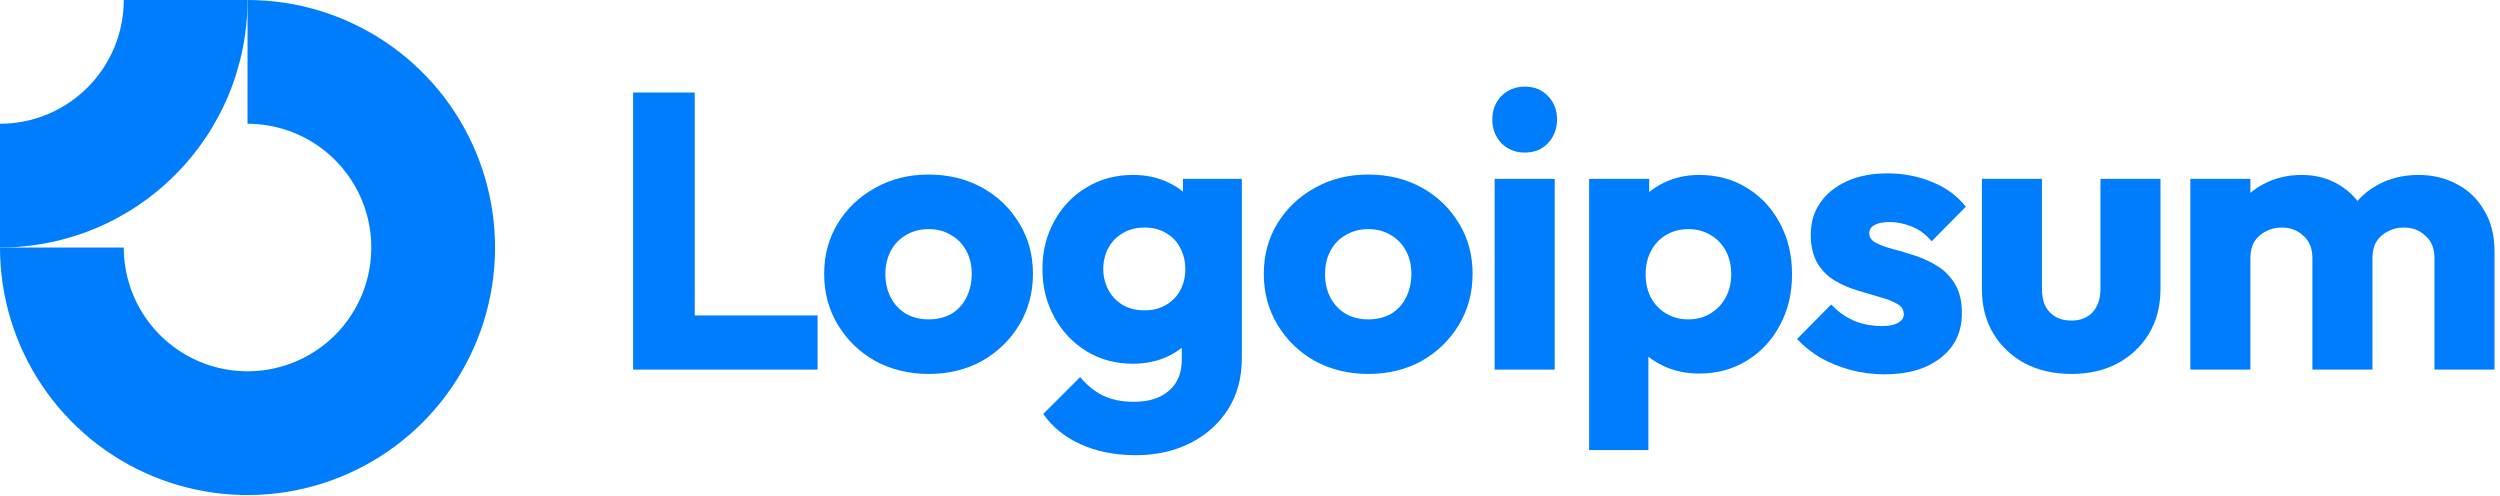
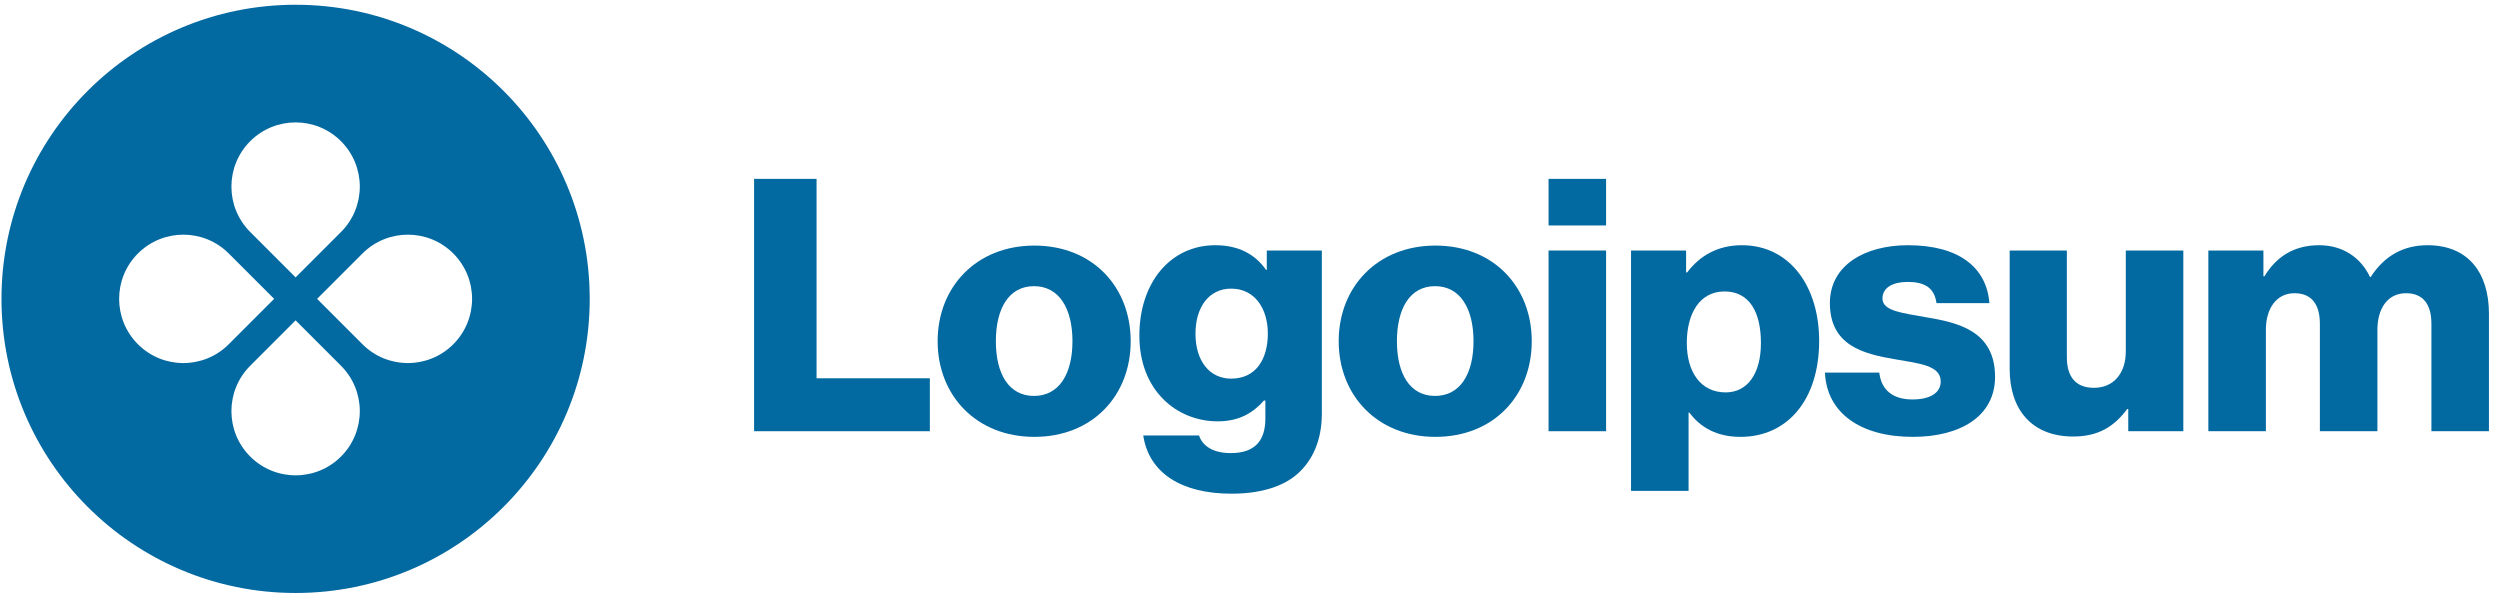
- <svg xmlns="http://www.w3.org/2000/svg" id="logo-87" width="202" height="40" viewBox="0 0 202 40" fill="none">
-   <path class="ccustom" fill-rule="evenodd" clip-rule="evenodd" d="M25.556 11.685C23.911 10.586 21.978 10 20 10V0C23.956 0 27.822 1.173 31.111 3.371C34.4 5.568 36.964 8.692 38.478 12.346C39.991 16.001 40.387 20.022 39.616 23.902C38.844 27.781 36.939 31.345 34.142 34.142C31.345 36.939 27.781 38.844 23.902 39.616C20.022 40.387 16.001 39.991 12.346 38.478C8.692 36.964 5.568 34.4 3.371 31.111C1.173 27.822 0 23.956 0 20H10C10 21.978 10.586 23.911 11.685 25.556C12.784 27.2 14.346 28.482 16.173 29.239C18 29.996 20.011 30.194 21.951 29.808C23.891 29.422 25.672 28.47 27.071 27.071C28.47 25.672 29.422 23.891 29.808 21.951C30.194 20.011 29.996 18 29.239 16.173C28.482 14.346 27.2 12.784 25.556 11.685Z" fill="#007DFC" />
-   <path class="ccustom" fill-rule="evenodd" clip-rule="evenodd" d="M10 1.47023e-06C10 1.313 9.741 2.614 9.239 3.827C8.736 5.04 8 6.142 7.071 7.071C6.142 8 5.04 8.736 3.827 9.239C2.614 9.741 1.313 10 6.15916e-06 10L5.72205e-06 20C2.626 20 5.227 19.483 7.654 18.478C10.08 17.473 12.285 15.999 14.142 14.142C15.999 12.285 17.473 10.08 18.478 7.654C19.483 5.227 20 2.626 20 -3.8147e-06L10 1.47023e-06Z" fill="#007DFC" />
-   <path class="ccustom" d="M125.619 14.453H120.767V29.865H125.619V14.453Z" fill="#007DFC" />
-   <path class="ccustom" d="M121.307 11.567C121.814 12.074 122.448 12.328 123.209 12.328C123.97 12.328 124.594 12.074 125.08 11.567C125.567 11.038 125.81 10.404 125.81 9.664C125.81 8.903 125.567 8.268 125.08 7.761C124.594 7.254 123.97 7 123.209 7C122.448 7 121.814 7.254 121.307 7.761C120.82 8.268 120.577 8.903 120.577 9.664C120.577 10.404 120.82 11.038 121.307 11.567Z" fill="#007DFC" />
-   <path class="ccustom" d="M51.156 29.865V7.476H56.135V25.488H66.061V29.865H51.156Z" fill="#007DFC" />
-   <path class="ccustom" fill-rule="evenodd" clip-rule="evenodd" d="M75.027 30.214C73.442 30.214 72.004 29.865 70.715 29.167C69.446 28.448 68.442 27.476 67.702 26.25C66.962 25.023 66.592 23.649 66.592 22.127C66.592 20.605 66.962 19.241 67.702 18.036C68.442 16.831 69.446 15.88 70.715 15.182C71.983 14.463 73.421 14.104 75.027 14.104C76.634 14.104 78.072 14.453 79.34 15.15C80.609 15.848 81.613 16.81 82.353 18.036C83.093 19.241 83.463 20.605 83.463 22.127C83.463 23.649 83.093 25.023 82.353 26.25C81.613 27.476 80.609 28.448 79.34 29.167C78.072 29.865 76.634 30.214 75.027 30.214ZM75.027 25.806C75.725 25.806 76.338 25.658 76.867 25.362C77.395 25.044 77.797 24.611 78.072 24.061C78.368 23.491 78.516 22.846 78.516 22.127C78.516 21.408 78.368 20.784 78.072 20.256C77.776 19.706 77.364 19.283 76.835 18.987C76.328 18.67 75.725 18.512 75.027 18.512C74.351 18.512 73.748 18.67 73.22 18.987C72.691 19.283 72.279 19.706 71.983 20.256C71.687 20.806 71.539 21.44 71.539 22.159C71.539 22.856 71.687 23.491 71.983 24.061C72.279 24.611 72.691 25.044 73.22 25.362C73.748 25.658 74.351 25.806 75.027 25.806Z" fill="#007DFC" />
-   <path class="ccustom" fill-rule="evenodd" clip-rule="evenodd" d="M87.306 35.89C88.595 36.482 90.086 36.778 91.777 36.778C93.426 36.778 94.896 36.45 96.185 35.795C97.475 35.14 98.49 34.231 99.23 33.068C99.969 31.905 100.34 30.531 100.34 28.945V14.453H95.583V15.488C95.229 15.19 94.827 14.94 94.378 14.738C93.553 14.336 92.612 14.135 91.555 14.135C90.139 14.135 88.881 14.474 87.781 15.15C86.682 15.806 85.815 16.715 85.181 17.877C84.547 19.019 84.23 20.309 84.23 21.746C84.23 23.163 84.547 24.453 85.181 25.615C85.815 26.778 86.682 27.698 87.781 28.374C88.881 29.051 90.139 29.389 91.555 29.389C92.591 29.389 93.532 29.188 94.378 28.787C94.787 28.592 95.157 28.363 95.487 28.099V29.072C95.487 30.15 95.139 30.985 94.441 31.577C93.764 32.169 92.824 32.465 91.619 32.465C90.646 32.465 89.811 32.296 89.113 31.958C88.437 31.62 87.824 31.123 87.274 30.467L84.293 33.448C85.033 34.505 86.037 35.319 87.306 35.89ZM94.219 24.632C93.733 24.928 93.151 25.076 92.475 25.076C91.798 25.076 91.206 24.928 90.699 24.632C90.213 24.336 89.832 23.934 89.557 23.427C89.282 22.899 89.145 22.338 89.145 21.746C89.145 21.112 89.282 20.541 89.557 20.034C89.832 19.526 90.223 19.125 90.731 18.829C91.238 18.533 91.819 18.385 92.475 18.385C93.151 18.385 93.733 18.533 94.219 18.829C94.726 19.125 95.107 19.526 95.361 20.034C95.635 20.541 95.773 21.112 95.773 21.746C95.773 22.381 95.635 22.951 95.361 23.459C95.107 23.945 94.726 24.336 94.219 24.632Z" fill="#007DFC" />
-   <path class="ccustom" fill-rule="evenodd" clip-rule="evenodd" d="M110.551 30.214C108.965 30.214 107.527 29.865 106.238 29.167C104.969 28.448 103.965 27.476 103.225 26.25C102.485 25.023 102.115 23.649 102.115 22.127C102.115 20.605 102.485 19.241 103.225 18.036C103.965 16.831 104.969 15.88 106.238 15.182C107.506 14.463 108.944 14.104 110.551 14.104C112.157 14.104 113.595 14.453 114.863 15.15C116.132 15.848 117.136 16.81 117.876 18.036C118.616 19.241 118.986 20.605 118.986 22.127C118.986 23.649 118.616 25.023 117.876 26.25C117.136 27.476 116.132 28.448 114.863 29.167C113.595 29.865 112.157 30.214 110.551 30.214ZM110.551 25.806C111.248 25.806 111.861 25.658 112.39 25.362C112.918 25.044 113.32 24.611 113.595 24.061C113.891 23.491 114.039 22.846 114.039 22.127C114.039 21.408 113.891 20.784 113.595 20.256C113.299 19.706 112.887 19.283 112.358 18.987C111.851 18.67 111.248 18.512 110.551 18.512C109.874 18.512 109.271 18.67 108.743 18.987C108.214 19.283 107.802 19.706 107.506 20.256C107.21 20.806 107.062 21.44 107.062 22.159C107.062 22.856 107.21 23.491 107.506 24.061C107.802 24.611 108.214 25.044 108.743 25.362C109.271 25.658 109.874 25.806 110.551 25.806Z" fill="#007DFC" />
-   <path class="ccustom" fill-rule="evenodd" clip-rule="evenodd" d="M137.281 30.182C136.246 30.182 135.294 29.981 134.427 29.579C133.971 29.368 133.559 29.116 133.191 28.822V36.366H128.402V14.453H133.254V15.516C133.606 15.228 133.997 14.979 134.427 14.77C135.294 14.347 136.246 14.135 137.281 14.135C138.74 14.135 140.03 14.484 141.15 15.182C142.292 15.88 143.18 16.831 143.814 18.036C144.47 19.241 144.797 20.615 144.797 22.159C144.797 23.702 144.47 25.076 143.814 26.281C143.18 27.486 142.292 28.438 141.15 29.135C140.03 29.833 138.74 30.182 137.281 30.182ZM136.394 25.806C137.091 25.806 137.694 25.647 138.201 25.33C138.73 25.013 139.142 24.579 139.438 24.03C139.734 23.48 139.882 22.856 139.882 22.159C139.882 21.44 139.734 20.806 139.438 20.256C139.142 19.706 138.73 19.283 138.201 18.987C137.694 18.67 137.102 18.512 136.425 18.512C135.749 18.512 135.146 18.67 134.618 18.987C134.11 19.283 133.709 19.706 133.413 20.256C133.117 20.806 132.969 21.44 132.969 22.159C132.969 22.856 133.106 23.48 133.381 24.03C133.677 24.579 134.089 25.013 134.618 25.33C135.146 25.647 135.738 25.806 136.394 25.806Z" fill="#007DFC" />
-   <path class="ccustom" d="M149.546 29.896C150.434 30.129 151.332 30.245 152.241 30.245C154.165 30.245 155.687 29.801 156.808 28.913C157.949 28.026 158.52 26.831 158.52 25.33C158.52 24.357 158.341 23.575 157.981 22.983C157.622 22.37 157.157 21.884 156.586 21.524C156.015 21.165 155.412 20.88 154.778 20.668C154.144 20.457 153.541 20.277 152.971 20.129C152.4 19.981 151.935 19.812 151.575 19.622C151.216 19.431 151.036 19.178 151.036 18.86C151.036 18.564 151.174 18.343 151.448 18.195C151.723 18.025 152.135 17.941 152.685 17.941C153.256 17.941 153.837 18.057 154.429 18.29C155.042 18.522 155.592 18.924 156.078 19.495L158.837 16.704C158.14 15.816 157.231 15.15 156.11 14.706C155.011 14.241 153.806 14.008 152.495 14.008C151.248 14.008 150.159 14.22 149.229 14.643C148.298 15.066 147.579 15.647 147.072 16.387C146.565 17.106 146.311 17.962 146.311 18.956C146.311 19.886 146.491 20.658 146.85 21.271C147.209 21.863 147.675 22.328 148.245 22.666C148.816 23.004 149.419 23.269 150.053 23.459C150.687 23.649 151.29 23.829 151.861 23.998C152.431 24.146 152.897 24.326 153.256 24.537C153.637 24.727 153.827 25.013 153.827 25.393C153.827 25.689 153.668 25.922 153.351 26.091C153.055 26.26 152.622 26.345 152.051 26.345C151.226 26.345 150.465 26.197 149.768 25.901C149.07 25.584 148.467 25.15 147.96 24.601L145.201 27.391C145.73 27.962 146.364 28.47 147.104 28.913C147.865 29.336 148.679 29.664 149.546 29.896Z" fill="#007DFC" />
-   <path class="ccustom" d="M167.368 30.214C165.952 30.214 164.694 29.928 163.595 29.357C162.516 28.765 161.671 27.962 161.058 26.947C160.444 25.911 160.138 24.727 160.138 23.395V14.453H164.99V23.332C164.99 23.86 165.074 24.315 165.244 24.696C165.434 25.076 165.709 25.372 166.068 25.584C166.428 25.795 166.861 25.901 167.368 25.901C168.087 25.901 168.658 25.679 169.081 25.235C169.504 24.77 169.715 24.135 169.715 23.332V14.453H174.567V23.364C174.567 24.717 174.261 25.911 173.647 26.947C173.034 27.962 172.189 28.765 171.11 29.357C170.032 29.928 168.785 30.214 167.368 30.214Z" fill="#007DFC" />
-   <path class="ccustom" d="M181.831 14.453H176.979V29.865H181.831V20.858C181.831 20.33 181.937 19.886 182.148 19.526C182.381 19.167 182.688 18.892 183.068 18.702C183.449 18.491 183.882 18.385 184.368 18.385C185.066 18.385 185.647 18.607 186.112 19.051C186.599 19.474 186.842 20.076 186.842 20.858V29.865H191.694V20.858C191.694 20.33 191.8 19.886 192.011 19.526C192.244 19.167 192.55 18.892 192.931 18.702C193.311 18.491 193.745 18.385 194.231 18.385C194.929 18.385 195.51 18.607 195.975 19.051C196.461 19.474 196.704 20.076 196.704 20.858V29.865H201.557V20.319C201.557 19.03 201.282 17.93 200.732 17.021C200.203 16.091 199.474 15.383 198.544 14.896C197.635 14.389 196.588 14.135 195.404 14.135C194.199 14.135 193.11 14.4 192.138 14.928C191.506 15.265 190.954 15.7 190.481 16.232C190.04 15.675 189.504 15.219 188.871 14.865C188.026 14.379 187.064 14.135 185.986 14.135C184.844 14.135 183.819 14.379 182.91 14.865C182.514 15.067 182.155 15.309 181.831 15.592V14.453Z" fill="#007DFC" />
+ <svg xmlns="http://www.w3.org/2000/svg" id="logo-52" width="170" height="41" viewBox="0 0 170 41" fill="none">
+   <path d="M51.278 29.323H63.23V25.723H55.526V12.163H51.278V29.323Z" class="cneutral" fill="#0369a1" />
+   <path d="M70.311 26.923C68.607 26.923 67.719 25.435 67.719 23.203C67.719 20.971 68.607 19.459 70.311 19.459C72.015 19.459 72.927 20.971 72.927 23.203C72.927 25.435 72.015 26.923 70.311 26.923ZM70.335 29.707C74.295 29.707 76.887 26.899 76.887 23.203C76.887 19.507 74.295 16.699 70.335 16.699C66.399 16.699 63.759 19.507 63.759 23.203C63.759 26.899 66.399 29.707 70.335 29.707Z" class="cneutral" fill="#0369a1" />
+   <path d="M83.741 33.571C85.565 33.571 87.173 33.163 88.253 32.203C89.237 31.315 89.885 29.971 89.885 28.123V17.035H86.141V18.355H86.093C85.373 17.323 84.269 16.675 82.637 16.675C79.589 16.675 77.477 19.219 77.477 22.819C77.477 26.587 80.045 28.651 82.805 28.651C84.293 28.651 85.229 28.051 85.949 27.235H86.045V28.459C86.045 29.947 85.349 30.811 83.693 30.811C82.397 30.811 81.749 30.259 81.533 29.611H77.741C78.125 32.179 80.357 33.571 83.741 33.571ZM83.717 25.747C82.253 25.747 81.293 24.547 81.293 22.699C81.293 20.827 82.253 19.627 83.717 19.627C85.349 19.627 86.213 21.019 86.213 22.675C86.213 24.403 85.421 25.747 83.717 25.747Z" class="cneutral" fill="#0369a1" />
+   <path d="M97.583 26.923C95.879 26.923 94.991 25.435 94.991 23.203C94.991 20.971 95.879 19.459 97.583 19.459C99.287 19.459 100.199 20.971 100.199 23.203C100.199 25.435 99.287 26.923 97.583 26.923ZM97.607 29.707C101.567 29.707 104.159 26.899 104.159 23.203C104.159 19.507 101.567 16.699 97.607 16.699C93.671 16.699 91.031 19.507 91.031 23.203C91.031 26.899 93.671 29.707 97.607 29.707Z" class="cneutral" fill="#0369a1" />
+   <path d="M105.302 29.323H109.214V17.035H105.302V29.323ZM105.302 15.331H109.214V12.163H105.302V15.331Z" class="cneutral" fill="#0369a1" />
+   <path d="M110.911 33.379H114.823V28.051H114.871C115.639 29.083 116.767 29.707 118.351 29.707C121.567 29.707 123.703 27.163 123.703 23.179C123.703 19.483 121.711 16.675 118.447 16.675C116.767 16.675 115.567 17.419 114.727 18.523H114.655V17.035H110.911V33.379ZM117.343 26.683C115.663 26.683 114.703 25.315 114.703 23.323C114.703 21.331 115.567 19.819 117.271 19.819C118.951 19.819 119.743 21.211 119.743 23.323C119.743 25.411 118.831 26.683 117.343 26.683Z" class="cneutral" fill="#0369a1" />
+   <path d="M130.072 29.707C133.288 29.707 135.664 28.315 135.664 25.627C135.664 22.483 133.12 21.931 130.96 21.571C129.4 21.283 128.008 21.163 128.008 20.299C128.008 19.531 128.752 19.171 129.712 19.171C130.792 19.171 131.536 19.507 131.68 20.611H135.28C135.088 18.187 133.216 16.675 129.736 16.675C126.832 16.675 124.432 18.019 124.432 20.611C124.432 23.491 126.712 24.067 128.848 24.427C130.48 24.715 131.968 24.835 131.968 25.939C131.968 26.731 131.224 27.163 130.048 27.163C128.752 27.163 127.936 26.563 127.792 25.339H124.096C124.216 28.051 126.472 29.707 130.072 29.707Z" class="cneutral" fill="#0369a1" />
+   <path d="M140.978 29.683C142.682 29.683 143.762 29.011 144.65 27.811H144.722V29.323H148.466V17.035H144.554V23.899C144.554 25.363 143.738 26.371 142.394 26.371C141.146 26.371 140.546 25.627 140.546 24.283V17.035H136.658V25.099C136.658 27.835 138.146 29.683 140.978 29.683Z" class="cneutral" fill="#0369a1" />
+   <path d="M150.168 29.323H154.08V22.435C154.08 20.971 154.8 19.939 156.024 19.939C157.2 19.939 157.752 20.707 157.752 22.027V29.323H161.664V22.435C161.664 20.971 162.36 19.939 163.608 19.939C164.784 19.939 165.336 20.707 165.336 22.027V29.323H169.248V21.331C169.248 18.571 167.856 16.675 165.072 16.675C163.488 16.675 162.168 17.347 161.208 18.835H161.16C160.536 17.515 159.312 16.675 157.704 16.675C155.928 16.675 154.752 17.515 153.984 18.787H153.912V17.035H150.168V29.323Z" class="cneutral" fill="#0369a1" />
+   <path fill-rule="evenodd" clip-rule="evenodd" d="M20.101 40.323C31.147 40.323 40.101 31.369 40.101 20.323C40.101 9.278 31.147 0.323 20.101 0.323C9.056 0.323 0.101 9.278 0.101 20.323C0.101 31.369 9.056 40.323 20.101 40.323ZM23.188 15.776C24.893 14.071 24.893 11.307 23.188 9.602C21.483 7.897 18.719 7.897 17.015 9.602C15.31 11.307 15.31 14.071 17.015 15.776L20.101 18.863L23.188 15.776ZM24.649 23.41C26.354 25.115 29.118 25.115 30.823 23.41C32.528 21.705 32.528 18.941 30.823 17.236C29.118 15.531 26.354 15.531 24.649 17.236L21.562 20.323L24.649 23.41ZM23.188 31.045C24.893 29.34 24.893 26.576 23.188 24.871L20.101 21.784L17.015 24.871C15.31 26.576 15.31 29.34 17.015 31.045C18.719 32.749 21.483 32.749 23.188 31.045ZM9.38 23.41C7.675 21.705 7.675 18.941 9.38 17.236C11.085 15.531 13.849 15.531 15.554 17.236L18.641 20.323L15.554 23.41C13.849 25.115 11.085 25.115 9.38 23.41Z" class="ccustom" fill="#0369a1" />
</svg>
